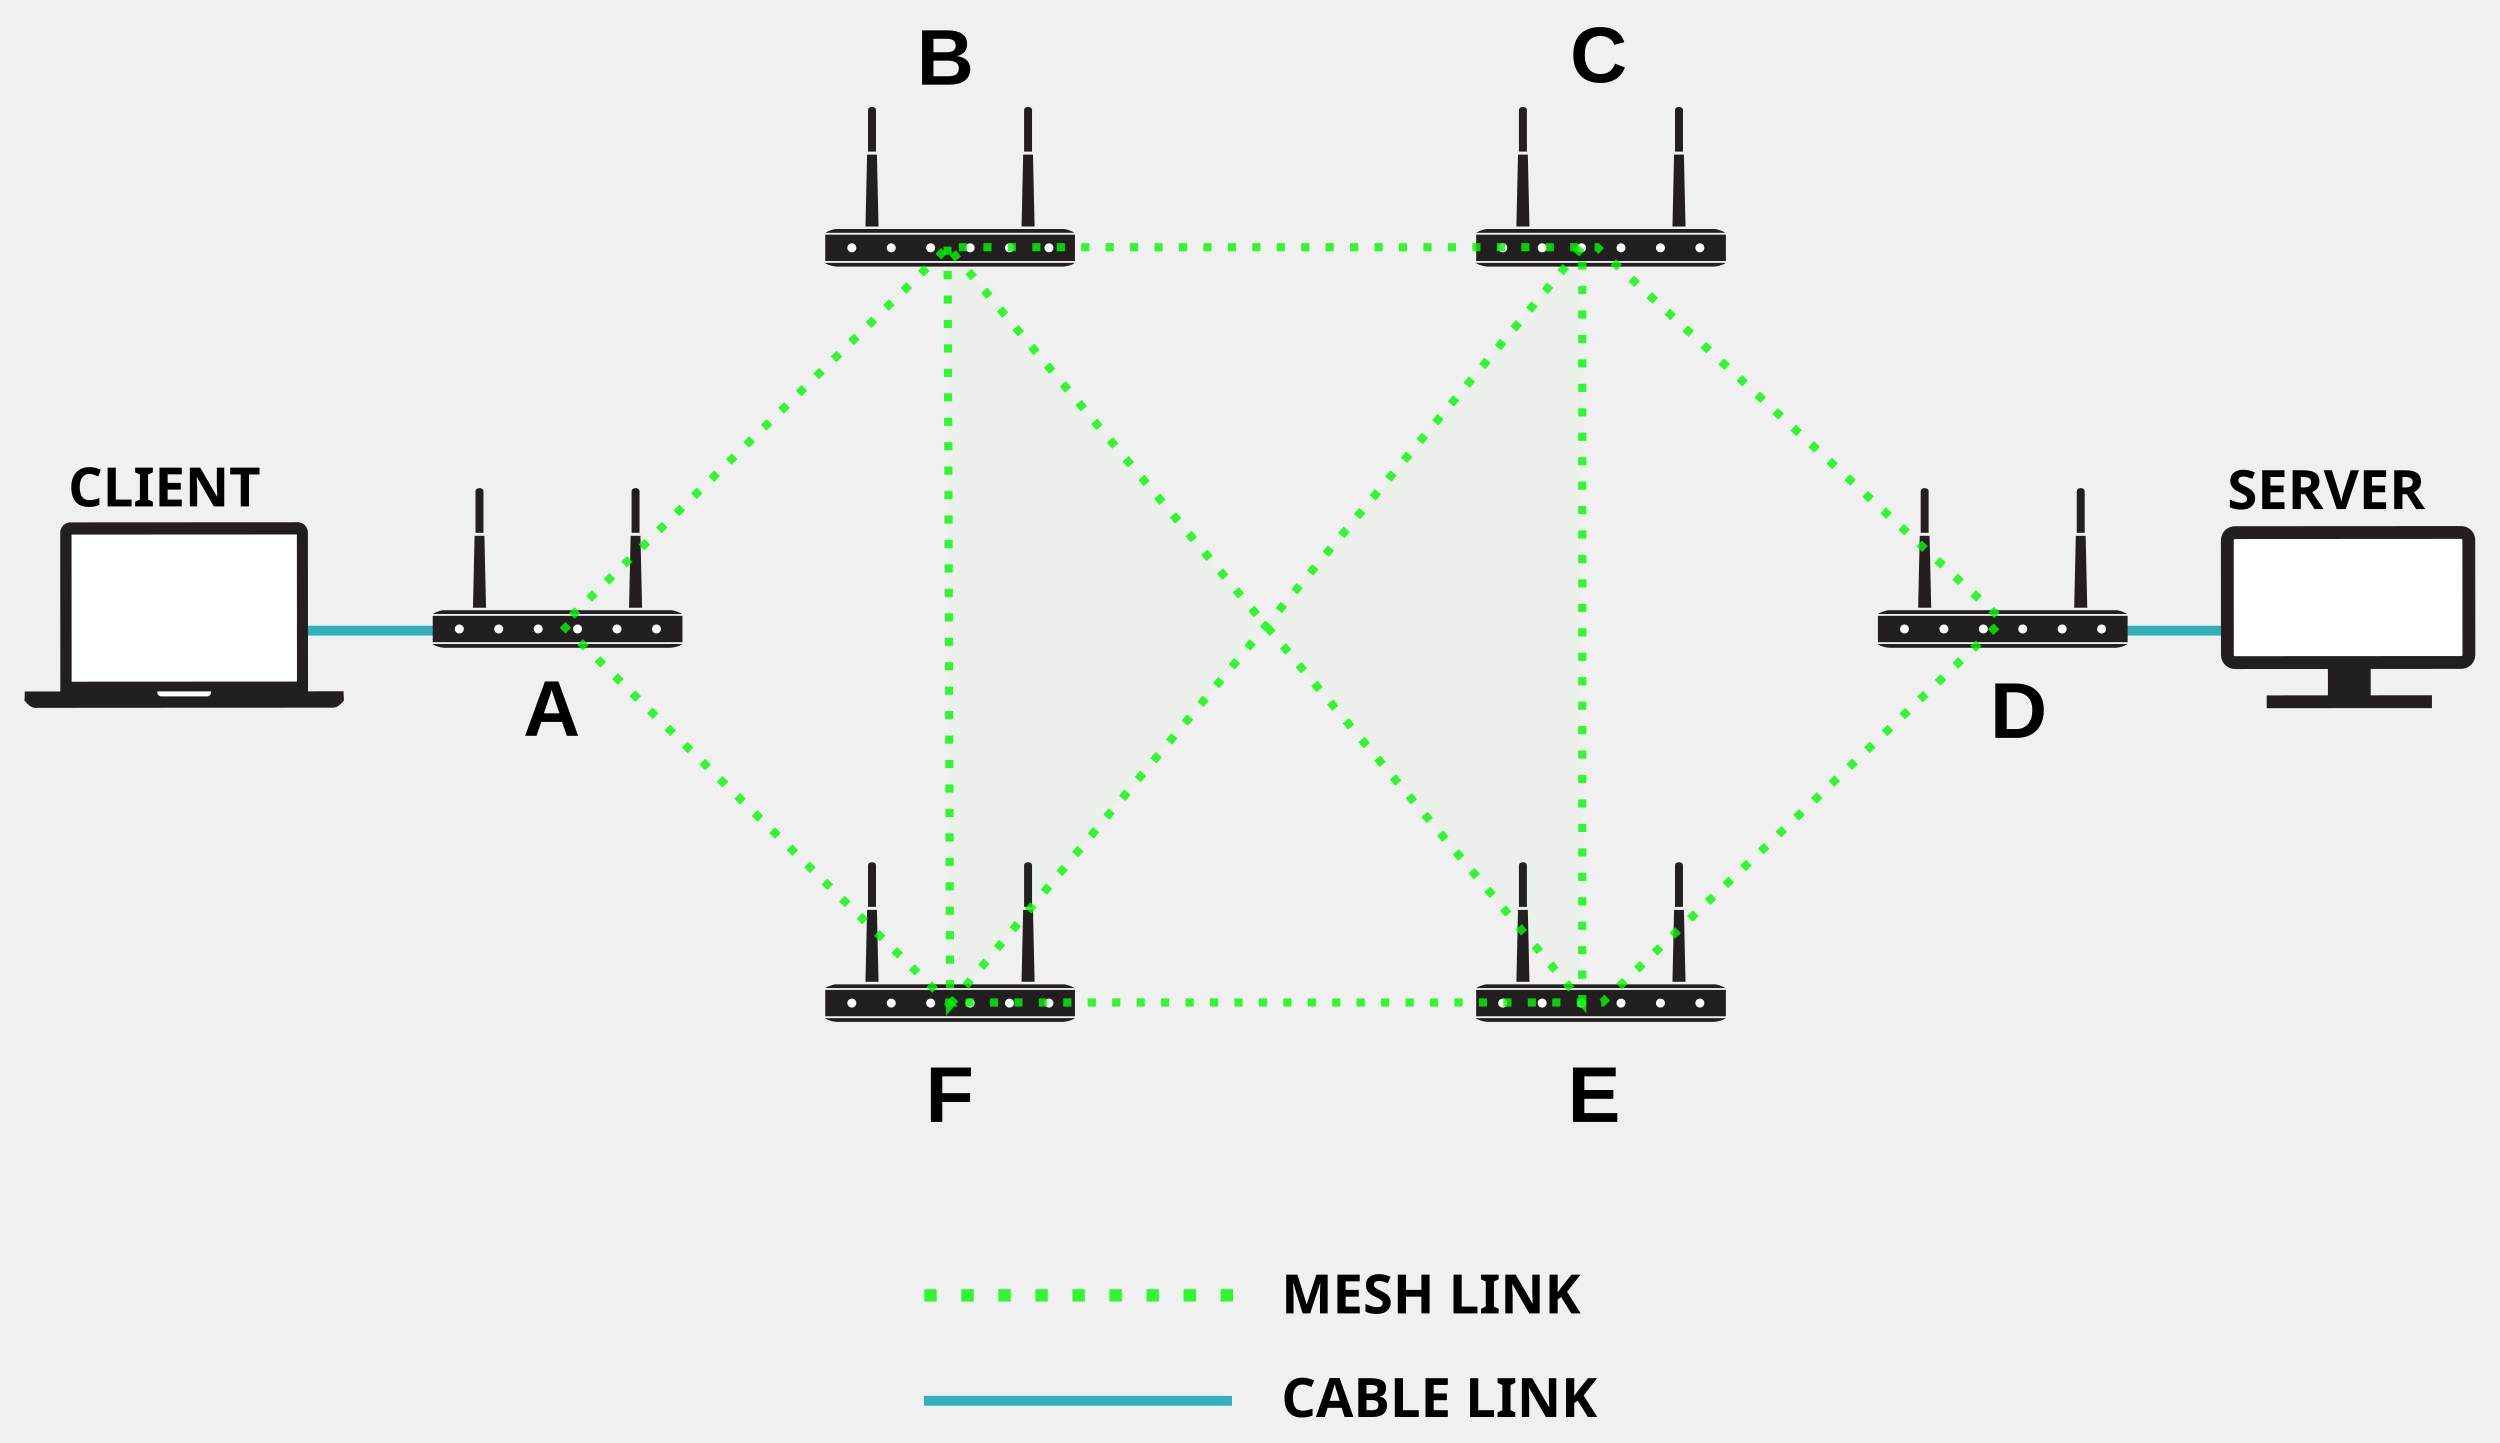
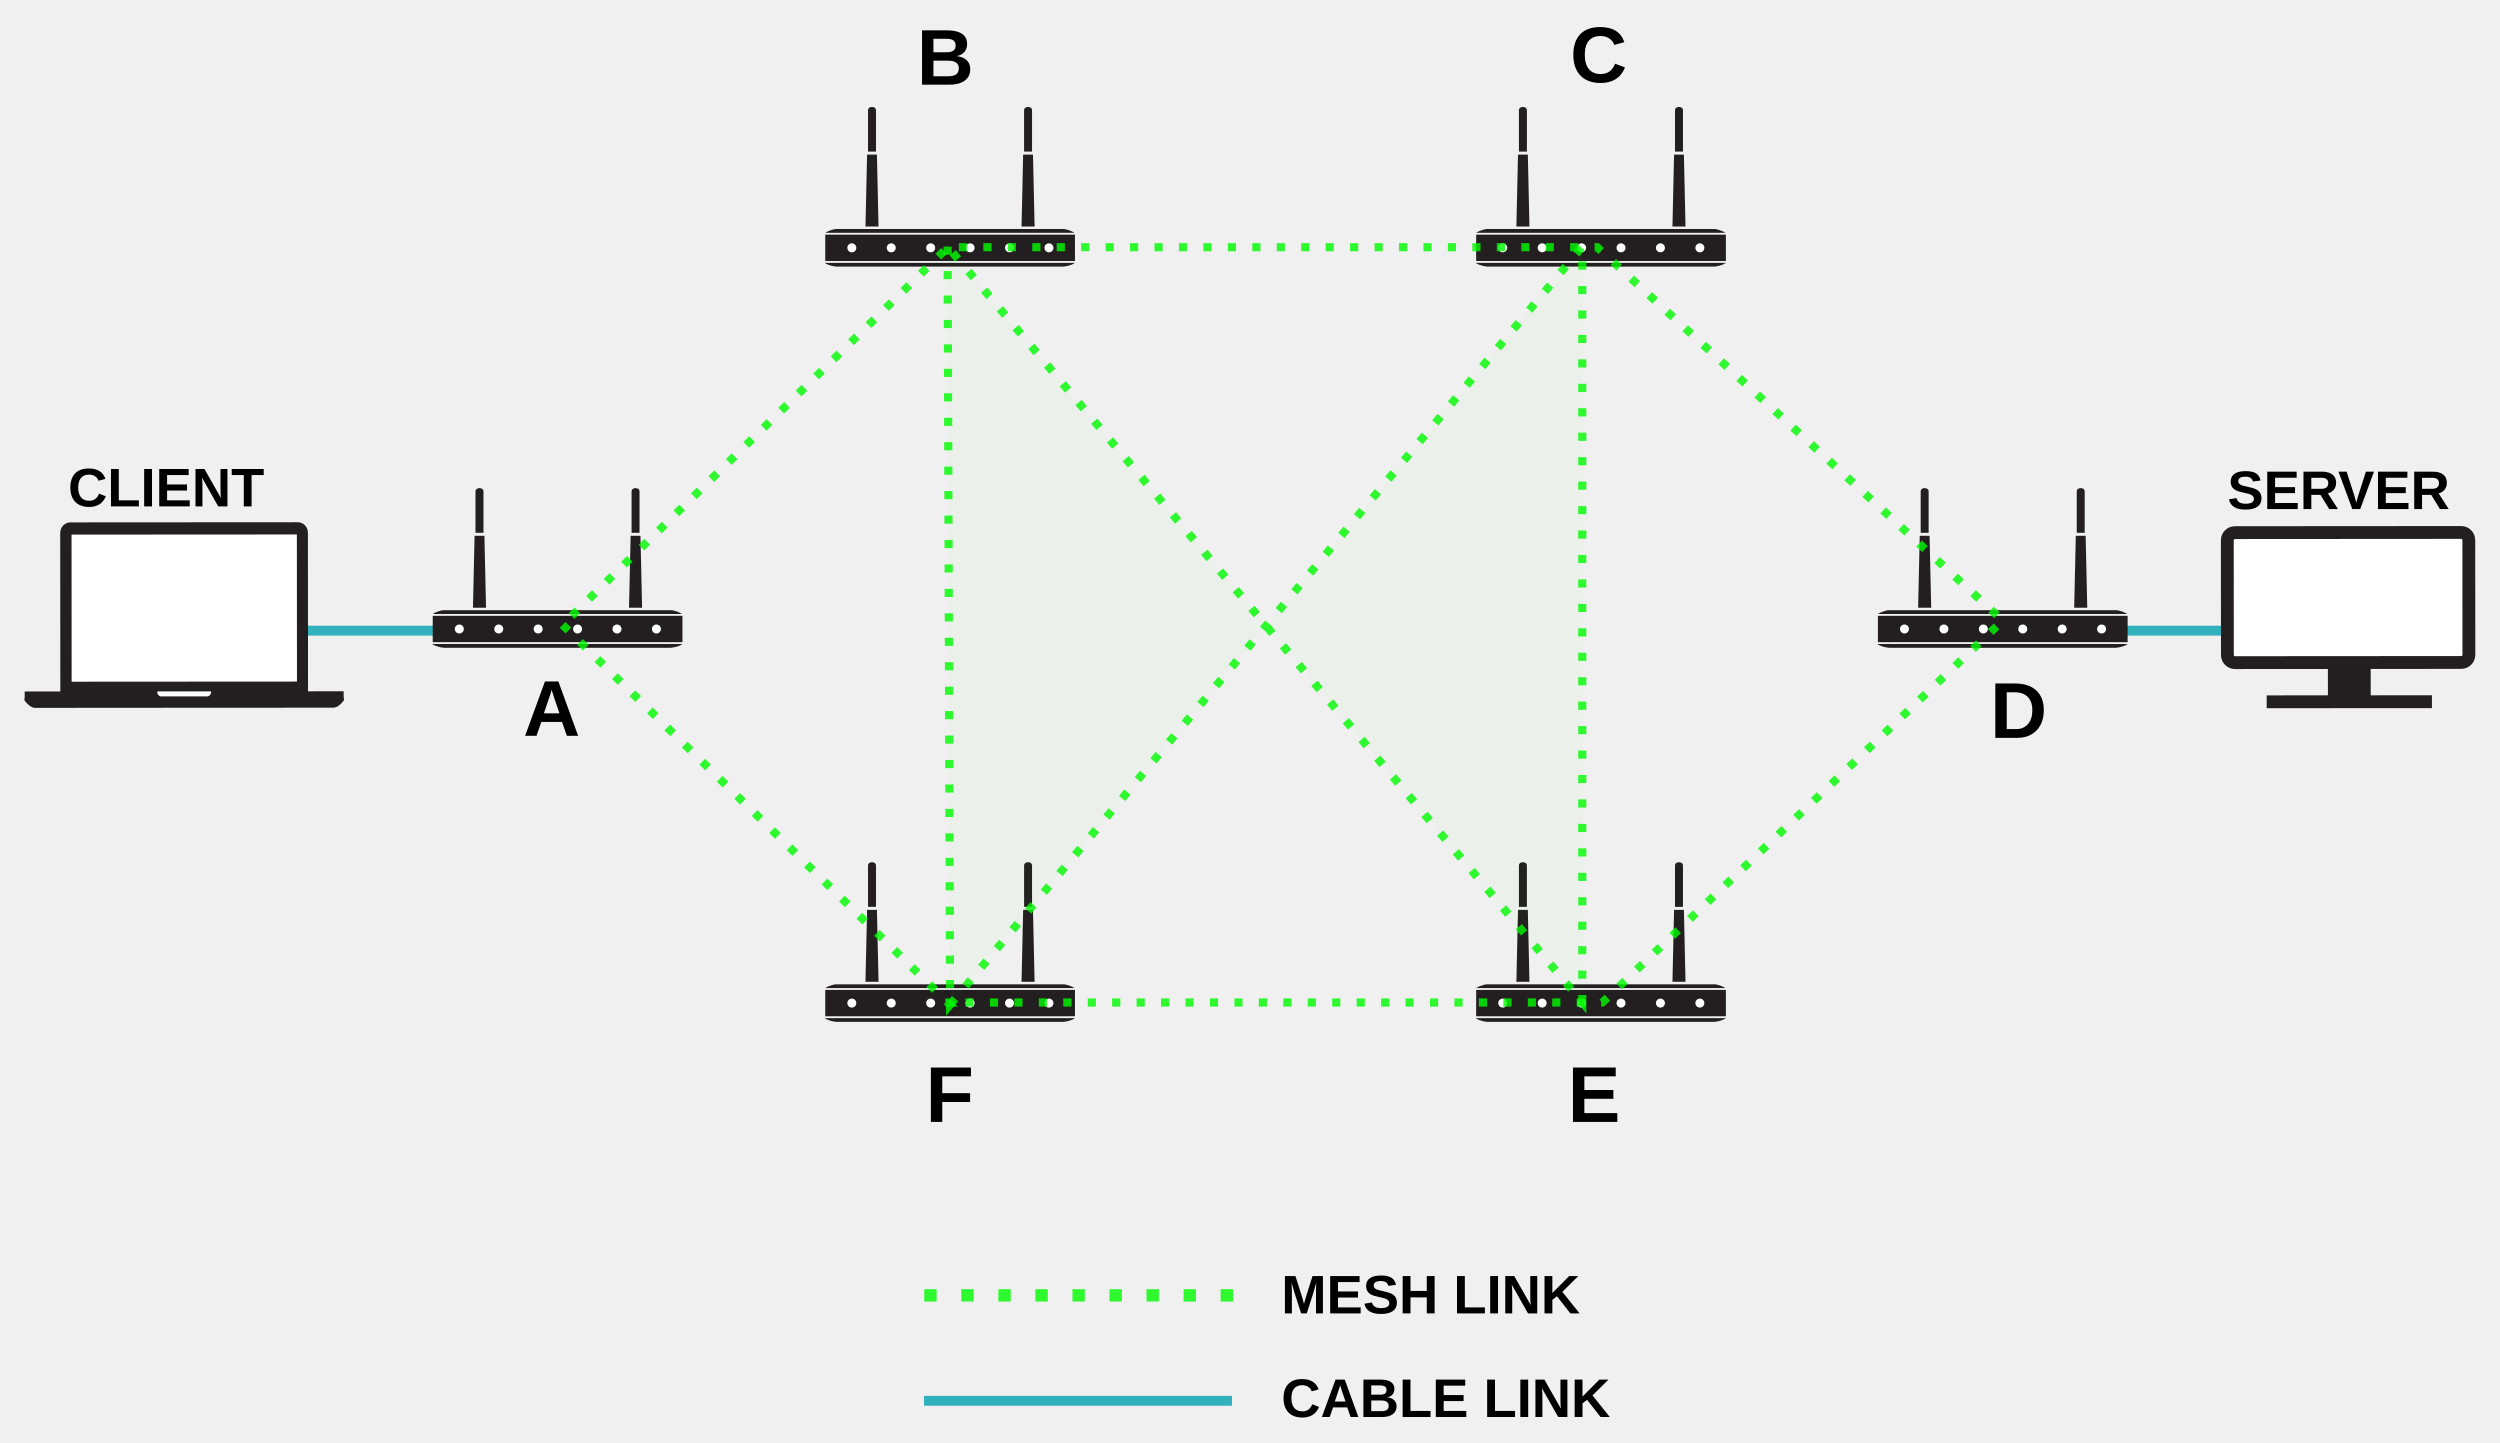
<svg xmlns="http://www.w3.org/2000/svg" width="1012.328" height="584.099" id="svg2" version="1.1">
  <defs id="defs4" />
  <g id="layer5" transform="translate(5.715936,-1.156242)" />
  <g id="layer4" transform="translate(5.715936,-1.156242)">
    <path style="opacity:0.8;fill:none;stroke:#00a1af;stroke-width:4;stroke-linecap:butt;stroke-linejoin:miter;stroke-miterlimit:4;stroke-opacity:1;stroke-dasharray:none;display:inline" d="m 115.581,256.53 60.338,0" id="path4888" />
    <path style="opacity:0.8;fill:none;stroke:#00a1af;stroke-width:4;stroke-linecap:butt;stroke-linejoin:miter;stroke-miterlimit:4;stroke-opacity:1;stroke-dasharray:none;display:inline" d="m 836.83,256.53 60.338,0" id="path4888-5" />
  </g>
  <g id="layer1" transform="translate(5.715936,-353.5184)" style="display:inline">
    <g id="g3016" transform="matrix(0.2349579,0,0,0.2349579,366.0481,257.4099)">
      <g id="g3112" transform="translate(-195.7797,0)">
        <path d="m 123.216,670.347 0,-71.429 c -0.179,-5.725 -6.869,-5.548 -6.869,-5.548 0,0 -6.684,-0.177 -6.862,5.548 l 0,71.429 13.731,0" style="fill:#231f20;fill-opacity:1;fill-rule:nonzero;stroke:none" id="path66" />
        <path d="m 107.884,675.508 -2.796,123.985 22.534,0 -2.797,-123.985 -16.94,0" style="fill:#231f20;fill-opacity:1;fill-rule:nonzero;stroke:none" id="path68" />
        <path d="m 392.184,670.347 0,-71.429 c -0.175,-5.725 -6.862,-5.548 -6.862,-5.548 0,0 -6.7,-0.177 -6.862,5.548 l 0,71.429 13.725,0" style="fill:#231f20;fill-opacity:1;fill-rule:nonzero;stroke:none" id="path70" />
        <path d="m 376.846,675.508 -2.788,123.985 22.525,0 -2.8,-123.985 -16.938,0" style="fill:#231f20;fill-opacity:1;fill-rule:nonzero;stroke:none" id="path72" />
        <path d="m 465.259,810.284 c -8.412,-5.494 -17.837,-6.518 -17.837,-6.518 l -393.825,0 c 0,0 -9.416,1.024 -17.831,6.518 l 429.494,0" style="fill:#231f20;fill-opacity:1;fill-rule:nonzero;stroke:none" id="path74" />
        <path d="m 34.877,862.024 c 2.106,1.637 8.195,5.428 20.599,6.524 l 390.07,0 c 12.4,-1.096 18.488,-4.886 20.587,-6.524 l -431.256,0" style="fill:#231f20;fill-opacity:1;fill-rule:nonzero;stroke:none" id="path76" />
        <path d="m 35.765,858.858 430.369,0 0,-45.414 -430.369,0 0,45.414 z" style="fill:#231f20;fill-opacity:1;fill-rule:nonzero;stroke:none" id="path78" />
        <path d="m 89.319,836.157 c 0,4.28 -3.462,7.744 -7.742,7.744 -4.28,0 -7.742,-3.464 -7.742,-7.744 0,-4.279 3.462,-7.749 7.742,-7.749 4.28,0 7.742,3.47 7.742,7.749" style="fill:#ffffff;fill-opacity:1;fill-rule:nonzero;stroke:none" id="path80" />
        <path d="m 157.271,836.157 c 0,4.28 -3.475,7.744 -7.75,7.744 -4.275,0 -7.737,-3.464 -7.737,-7.744 0,-4.279 3.462,-7.749 7.737,-7.749 4.275,0 7.75,3.47 7.75,7.749" style="fill:#ffffff;fill-opacity:1;fill-rule:nonzero;stroke:none" id="path82" />
        <path d="m 225.221,836.157 c 0,4.28 -3.475,7.744 -7.75,7.744 -4.275,0 -7.75,-3.464 -7.75,-7.744 0,-4.279 3.475,-7.749 7.75,-7.749 4.275,0 7.75,3.47 7.75,7.749" style="fill:#ffffff;fill-opacity:1;fill-rule:nonzero;stroke:none" id="path84" />
        <path d="m 293.159,836.157 c 0,4.28 -3.462,7.744 -7.75,7.744 -4.275,0 -7.737,-3.464 -7.737,-7.744 0,-4.279 3.462,-7.749 7.737,-7.749 4.287,0 7.75,3.47 7.75,7.749" style="fill:#ffffff;fill-opacity:1;fill-rule:nonzero;stroke:none" id="path86" />
        <path d="m 361.109,836.157 c 0,4.28 -3.475,7.744 -7.75,7.744 -4.275,0 -7.75,-3.464 -7.75,-7.744 0,-4.279 3.475,-7.749 7.75,-7.749 4.275,0 7.75,3.47 7.75,7.749" style="fill:#ffffff;fill-opacity:1;fill-rule:nonzero;stroke:none" id="path88" />
        <path d="m 429.046,836.157 c 0,4.28 -3.462,7.744 -7.75,7.744 -4.275,0 -7.737,-3.464 -7.737,-7.744 0,-4.279 3.462,-7.749 7.737,-7.749 4.287,0 7.75,3.47 7.75,7.749" style="fill:#ffffff;fill-opacity:1;fill-rule:nonzero;stroke:none" id="path90" />
      </g>
      <g transform="translate(926.0178,6.9419789e-6)" id="g3112-9">
        <path d="m 123.216,670.347 0,-71.429 c -0.179,-5.725 -6.869,-5.548 -6.869,-5.548 0,0 -6.684,-0.177 -6.862,5.548 l 0,71.429 13.731,0" style="fill:#231f20;fill-opacity:1;fill-rule:nonzero;stroke:none" id="path66-1" />
        <path d="m 107.884,675.508 -2.796,123.985 22.534,0 -2.797,-123.985 -16.94,0" style="fill:#231f20;fill-opacity:1;fill-rule:nonzero;stroke:none" id="path68-7" />
        <path d="m 392.184,670.347 0,-71.429 c -0.175,-5.725 -6.862,-5.548 -6.862,-5.548 0,0 -6.7,-0.177 -6.862,5.548 l 0,71.429 13.725,0" style="fill:#231f20;fill-opacity:1;fill-rule:nonzero;stroke:none" id="path70-2" />
        <path d="m 376.846,675.508 -2.788,123.985 22.525,0 -2.8,-123.985 -16.938,0" style="fill:#231f20;fill-opacity:1;fill-rule:nonzero;stroke:none" id="path72-5" />
        <path d="m 465.259,810.284 c -8.412,-5.494 -17.837,-6.518 -17.837,-6.518 l -393.825,0 c 0,0 -9.416,1.024 -17.831,6.518 l 429.494,0" style="fill:#231f20;fill-opacity:1;fill-rule:nonzero;stroke:none" id="path74-7" />
        <path d="m 34.877,862.024 c 2.106,1.637 8.195,5.428 20.599,6.524 l 390.07,0 c 12.4,-1.096 18.488,-4.886 20.587,-6.524 l -431.256,0" style="fill:#231f20;fill-opacity:1;fill-rule:nonzero;stroke:none" id="path76-0" />
        <path d="m 35.765,858.858 430.369,0 0,-45.414 -430.369,0 0,45.414 z" style="fill:#231f20;fill-opacity:1;fill-rule:nonzero;stroke:none" id="path78-4" />
        <path d="m 89.319,836.157 c 0,4.28 -3.462,7.744 -7.742,7.744 -4.28,0 -7.742,-3.464 -7.742,-7.744 0,-4.279 3.462,-7.749 7.742,-7.749 4.28,0 7.742,3.47 7.742,7.749" style="fill:#ffffff;fill-opacity:1;fill-rule:nonzero;stroke:none" id="path80-9" />
        <path d="m 157.271,836.157 c 0,4.28 -3.475,7.744 -7.75,7.744 -4.275,0 -7.737,-3.464 -7.737,-7.744 0,-4.279 3.462,-7.749 7.737,-7.749 4.275,0 7.75,3.47 7.75,7.749" style="fill:#ffffff;fill-opacity:1;fill-rule:nonzero;stroke:none" id="path82-8" />
        <path d="m 225.221,836.157 c 0,4.28 -3.475,7.744 -7.75,7.744 -4.275,0 -7.75,-3.464 -7.75,-7.744 0,-4.279 3.475,-7.749 7.75,-7.749 4.275,0 7.75,3.47 7.75,7.749" style="fill:#ffffff;fill-opacity:1;fill-rule:nonzero;stroke:none" id="path84-9" />
        <path d="m 293.159,836.157 c 0,4.28 -3.462,7.744 -7.75,7.744 -4.275,0 -7.737,-3.464 -7.737,-7.744 0,-4.279 3.462,-7.749 7.737,-7.749 4.287,0 7.75,3.47 7.75,7.749" style="fill:#ffffff;fill-opacity:1;fill-rule:nonzero;stroke:none" id="path86-2" />
        <path d="m 361.109,836.157 c 0,4.28 -3.475,7.744 -7.75,7.744 -4.275,0 -7.75,-3.464 -7.75,-7.744 0,-4.279 3.475,-7.749 7.75,-7.749 4.275,0 7.75,3.47 7.75,7.749" style="fill:#ffffff;fill-opacity:1;fill-rule:nonzero;stroke:none" id="path88-6" />
        <path d="m 429.046,836.157 c 0,4.28 -3.462,7.744 -7.75,7.744 -4.275,0 -7.737,-3.464 -7.737,-7.744 0,-4.279 3.462,-7.749 7.737,-7.749 4.287,0 7.75,3.47 7.75,7.749" style="fill:#ffffff;fill-opacity:1;fill-rule:nonzero;stroke:none" id="path90-1" />
      </g>
      <g id="g3112-7" transform="translate(-195.7797,1301.655)">
        <path d="m 123.216,670.347 0,-71.429 c -0.179,-5.725 -6.869,-5.548 -6.869,-5.548 0,0 -6.684,-0.177 -6.862,5.548 l 0,71.429 13.731,0" style="fill:#231f20;fill-opacity:1;fill-rule:nonzero;stroke:none" id="path66-2" />
        <path d="m 107.884,675.508 -2.796,123.985 22.534,0 -2.797,-123.985 -16.94,0" style="fill:#231f20;fill-opacity:1;fill-rule:nonzero;stroke:none" id="path68-2" />
        <path d="m 392.184,670.347 0,-71.429 c -0.175,-5.725 -6.862,-5.548 -6.862,-5.548 0,0 -6.7,-0.177 -6.862,5.548 l 0,71.429 13.725,0" style="fill:#231f20;fill-opacity:1;fill-rule:nonzero;stroke:none" id="path70-6" />
        <path d="m 376.846,675.508 -2.788,123.985 22.525,0 -2.8,-123.985 -16.938,0" style="fill:#231f20;fill-opacity:1;fill-rule:nonzero;stroke:none" id="path72-56" />
        <path d="m 465.259,810.284 c -8.412,-5.494 -17.837,-6.518 -17.837,-6.518 l -393.825,0 c 0,0 -9.416,1.024 -17.831,6.518 l 429.494,0" style="fill:#231f20;fill-opacity:1;fill-rule:nonzero;stroke:none" id="path74-3" />
        <path d="m 34.877,862.024 c 2.106,1.637 8.195,5.428 20.599,6.524 l 390.07,0 c 12.4,-1.096 18.488,-4.886 20.587,-6.524 l -431.256,0" style="fill:#231f20;fill-opacity:1;fill-rule:nonzero;stroke:none" id="path76-3" />
        <path d="m 35.765,858.858 430.369,0 0,-45.414 -430.369,0 0,45.414 z" style="fill:#231f20;fill-opacity:1;fill-rule:nonzero;stroke:none" id="path78-6" />
        <path d="m 89.319,836.157 c 0,4.28 -3.462,7.744 -7.742,7.744 -4.28,0 -7.742,-3.464 -7.742,-7.744 0,-4.279 3.462,-7.749 7.742,-7.749 4.28,0 7.742,3.47 7.742,7.749" style="fill:#ffffff;fill-opacity:1;fill-rule:nonzero;stroke:none" id="path80-4" />
        <path d="m 157.271,836.157 c 0,4.28 -3.475,7.744 -7.75,7.744 -4.275,0 -7.737,-3.464 -7.737,-7.744 0,-4.279 3.462,-7.749 7.737,-7.749 4.275,0 7.75,3.47 7.75,7.749" style="fill:#ffffff;fill-opacity:1;fill-rule:nonzero;stroke:none" id="path82-6" />
        <path d="m 225.221,836.157 c 0,4.28 -3.475,7.744 -7.75,7.744 -4.275,0 -7.75,-3.464 -7.75,-7.744 0,-4.279 3.475,-7.749 7.75,-7.749 4.275,0 7.75,3.47 7.75,7.749" style="fill:#ffffff;fill-opacity:1;fill-rule:nonzero;stroke:none" id="path84-8" />
        <path d="m 293.159,836.157 c 0,4.28 -3.462,7.744 -7.75,7.744 -4.275,0 -7.737,-3.464 -7.737,-7.744 0,-4.279 3.462,-7.749 7.737,-7.749 4.287,0 7.75,3.47 7.75,7.749" style="fill:#ffffff;fill-opacity:1;fill-rule:nonzero;stroke:none" id="path86-6" />
        <path d="m 361.109,836.157 c 0,4.28 -3.475,7.744 -7.75,7.744 -4.275,0 -7.75,-3.464 -7.75,-7.744 0,-4.279 3.475,-7.749 7.75,-7.749 4.275,0 7.75,3.47 7.75,7.749" style="fill:#ffffff;fill-opacity:1;fill-rule:nonzero;stroke:none" id="path88-2" />
        <path d="m 429.046,836.157 c 0,4.28 -3.462,7.744 -7.75,7.744 -4.275,0 -7.737,-3.464 -7.737,-7.744 0,-4.279 3.462,-7.749 7.737,-7.749 4.287,0 7.75,3.47 7.75,7.749" style="fill:#ffffff;fill-opacity:1;fill-rule:nonzero;stroke:none" id="path90-8" />
      </g>
      <g transform="translate(926.0178,1301.655)" id="g3112-9-3">
        <path d="m 123.216,670.347 0,-71.429 c -0.179,-5.725 -6.869,-5.548 -6.869,-5.548 0,0 -6.684,-0.177 -6.862,5.548 l 0,71.429 13.731,0" style="fill:#231f20;fill-opacity:1;fill-rule:nonzero;stroke:none" id="path66-1-3" />
        <path d="m 107.884,675.508 -2.796,123.985 22.534,0 -2.797,-123.985 -16.94,0" style="fill:#231f20;fill-opacity:1;fill-rule:nonzero;stroke:none" id="path68-7-3" />
        <path d="m 392.184,670.347 0,-71.429 c -0.175,-5.725 -6.862,-5.548 -6.862,-5.548 0,0 -6.7,-0.177 -6.862,5.548 l 0,71.429 13.725,0" style="fill:#231f20;fill-opacity:1;fill-rule:nonzero;stroke:none" id="path70-2-3" />
        <path d="m 376.846,675.508 -2.788,123.985 22.525,0 -2.8,-123.985 -16.938,0" style="fill:#231f20;fill-opacity:1;fill-rule:nonzero;stroke:none" id="path72-5-1" />
        <path d="m 465.259,810.284 c -8.412,-5.494 -17.837,-6.518 -17.837,-6.518 l -393.825,0 c 0,0 -9.416,1.024 -17.831,6.518 l 429.494,0" style="fill:#231f20;fill-opacity:1;fill-rule:nonzero;stroke:none" id="path74-7-5" />
        <path d="m 34.877,862.024 c 2.106,1.637 8.195,5.428 20.599,6.524 l 390.07,0 c 12.4,-1.096 18.488,-4.886 20.587,-6.524 l -431.256,0" style="fill:#231f20;fill-opacity:1;fill-rule:nonzero;stroke:none" id="path76-0-8" />
        <path d="m 35.765,858.858 430.369,0 0,-45.414 -430.369,0 0,45.414 z" style="fill:#231f20;fill-opacity:1;fill-rule:nonzero;stroke:none" id="path78-4-3" />
        <path d="m 89.319,836.157 c 0,4.28 -3.462,7.744 -7.742,7.744 -4.28,0 -7.742,-3.464 -7.742,-7.744 0,-4.279 3.462,-7.749 7.742,-7.749 4.28,0 7.742,3.47 7.742,7.749" style="fill:#ffffff;fill-opacity:1;fill-rule:nonzero;stroke:none" id="path80-9-2" />
        <path d="m 157.271,836.157 c 0,4.28 -3.475,7.744 -7.75,7.744 -4.275,0 -7.737,-3.464 -7.737,-7.744 0,-4.279 3.462,-7.749 7.737,-7.749 4.275,0 7.75,3.47 7.75,7.749" style="fill:#ffffff;fill-opacity:1;fill-rule:nonzero;stroke:none" id="path82-8-3" />
        <path d="m 225.221,836.157 c 0,4.28 -3.475,7.744 -7.75,7.744 -4.275,0 -7.75,-3.464 -7.75,-7.744 0,-4.279 3.475,-7.749 7.75,-7.749 4.275,0 7.75,3.47 7.75,7.749" style="fill:#ffffff;fill-opacity:1;fill-rule:nonzero;stroke:none" id="path84-9-3" />
        <path d="m 293.159,836.157 c 0,4.28 -3.462,7.744 -7.75,7.744 -4.275,0 -7.737,-3.464 -7.737,-7.744 0,-4.279 3.462,-7.749 7.737,-7.749 4.287,0 7.75,3.47 7.75,7.749" style="fill:#ffffff;fill-opacity:1;fill-rule:nonzero;stroke:none" id="path86-2-4" />
        <path d="m 361.109,836.157 c 0,4.28 -3.475,7.744 -7.75,7.744 -4.275,0 -7.75,-3.464 -7.75,-7.744 0,-4.279 3.475,-7.749 7.75,-7.749 4.275,0 7.75,3.47 7.75,7.749" style="fill:#ffffff;fill-opacity:1;fill-rule:nonzero;stroke:none" id="path88-6-7" />
        <path d="m 429.046,836.157 c 0,4.28 -3.462,7.744 -7.75,7.744 -4.275,0 -7.737,-3.464 -7.737,-7.744 0,-4.279 3.462,-7.749 7.737,-7.749 4.287,0 7.75,3.47 7.75,7.749" style="fill:#ffffff;fill-opacity:1;fill-rule:nonzero;stroke:none" id="path90-1-7" />
      </g>
      <g transform="translate(1618.387,656.9114)" id="g3112-9-3-0">
        <path d="m 123.216,670.347 0,-71.429 c -0.179,-5.725 -6.869,-5.548 -6.869,-5.548 0,0 -6.684,-0.177 -6.862,5.548 l 0,71.429 13.731,0" style="fill:#231f20;fill-opacity:1;fill-rule:nonzero;stroke:none" id="path66-1-3-4" />
        <path d="m 107.884,675.508 -2.796,123.985 22.534,0 -2.797,-123.985 -16.94,0" style="fill:#231f20;fill-opacity:1;fill-rule:nonzero;stroke:none" id="path68-7-3-7" />
        <path d="m 392.184,670.347 0,-71.429 c -0.175,-5.725 -6.862,-5.548 -6.862,-5.548 0,0 -6.7,-0.177 -6.862,5.548 l 0,71.429 13.725,0" style="fill:#231f20;fill-opacity:1;fill-rule:nonzero;stroke:none" id="path70-2-3-2" />
        <path d="m 376.846,675.508 -2.788,123.985 22.525,0 -2.8,-123.985 -16.938,0" style="fill:#231f20;fill-opacity:1;fill-rule:nonzero;stroke:none" id="path72-5-1-6" />
        <path d="m 465.259,810.284 c -8.412,-5.494 -17.837,-6.518 -17.837,-6.518 l -393.825,0 c 0,0 -9.416,1.024 -17.831,6.518 l 429.494,0" style="fill:#231f20;fill-opacity:1;fill-rule:nonzero;stroke:none" id="path74-7-5-3" />
        <path d="m 34.877,862.024 c 2.106,1.637 8.195,5.428 20.599,6.524 l 390.07,0 c 12.4,-1.096 18.488,-4.886 20.587,-6.524 l -431.256,0" style="fill:#231f20;fill-opacity:1;fill-rule:nonzero;stroke:none" id="path76-0-8-8" />
        <path d="m 35.765,858.858 430.369,0 0,-45.414 -430.369,0 0,45.414 z" style="fill:#231f20;fill-opacity:1;fill-rule:nonzero;stroke:none" id="path78-4-3-4" />
        <path d="m 89.319,836.157 c 0,4.28 -3.462,7.744 -7.742,7.744 -4.28,0 -7.742,-3.464 -7.742,-7.744 0,-4.279 3.462,-7.749 7.742,-7.749 4.28,0 7.742,3.47 7.742,7.749" style="fill:#ffffff;fill-opacity:1;fill-rule:nonzero;stroke:none" id="path80-9-2-9" />
        <path d="m 157.271,836.157 c 0,4.28 -3.475,7.744 -7.75,7.744 -4.275,0 -7.737,-3.464 -7.737,-7.744 0,-4.279 3.462,-7.749 7.737,-7.749 4.275,0 7.75,3.47 7.75,7.749" style="fill:#ffffff;fill-opacity:1;fill-rule:nonzero;stroke:none" id="path82-8-3-1" />
        <path d="m 225.221,836.157 c 0,4.28 -3.475,7.744 -7.75,7.744 -4.275,0 -7.75,-3.464 -7.75,-7.744 0,-4.279 3.475,-7.749 7.75,-7.749 4.275,0 7.75,3.47 7.75,7.749" style="fill:#ffffff;fill-opacity:1;fill-rule:nonzero;stroke:none" id="path84-9-3-2" />
        <path d="m 293.159,836.157 c 0,4.28 -3.462,7.744 -7.75,7.744 -4.275,0 -7.737,-3.464 -7.737,-7.744 0,-4.279 3.462,-7.749 7.737,-7.749 4.287,0 7.75,3.47 7.75,7.749" style="fill:#ffffff;fill-opacity:1;fill-rule:nonzero;stroke:none" id="path86-2-4-3" />
        <path d="m 361.109,836.157 c 0,4.28 -3.475,7.744 -7.75,7.744 -4.275,0 -7.75,-3.464 -7.75,-7.744 0,-4.279 3.475,-7.749 7.75,-7.749 4.275,0 7.75,3.47 7.75,7.749" style="fill:#ffffff;fill-opacity:1;fill-rule:nonzero;stroke:none" id="path88-6-7-9" />
        <path d="m 429.046,836.157 c 0,4.28 -3.462,7.744 -7.75,7.744 -4.275,0 -7.737,-3.464 -7.737,-7.744 0,-4.279 3.462,-7.749 7.737,-7.749 4.287,0 7.75,3.47 7.75,7.749" style="fill:#ffffff;fill-opacity:1;fill-rule:nonzero;stroke:none" id="path90-1-7-1" />
      </g>
      <g transform="translate(-872.2492,656.9114)" id="g3112-9-3-0-9">
        <path d="m 123.216,670.347 0,-71.429 c -0.179,-5.725 -6.869,-5.548 -6.869,-5.548 0,0 -6.684,-0.177 -6.862,5.548 l 0,71.429 13.731,0" style="fill:#231f20;fill-opacity:1;fill-rule:nonzero;stroke:none" id="path66-1-3-4-2" />
        <path d="m 107.884,675.508 -2.796,123.985 22.534,0 -2.797,-123.985 -16.94,0" style="fill:#231f20;fill-opacity:1;fill-rule:nonzero;stroke:none" id="path68-7-3-7-4" />
        <path d="m 392.184,670.347 0,-71.429 c -0.175,-5.725 -6.862,-5.548 -6.862,-5.548 0,0 -6.7,-0.177 -6.862,5.548 l 0,71.429 13.725,0" style="fill:#231f20;fill-opacity:1;fill-rule:nonzero;stroke:none" id="path70-2-3-2-9" />
        <path d="m 376.846,675.508 -2.788,123.985 22.525,0 -2.8,-123.985 -16.938,0" style="fill:#231f20;fill-opacity:1;fill-rule:nonzero;stroke:none" id="path72-5-1-6-6" />
        <path d="m 465.259,810.284 c -8.412,-5.494 -17.837,-6.518 -17.837,-6.518 l -393.825,0 c 0,0 -9.416,1.024 -17.831,6.518 l 429.494,0" style="fill:#231f20;fill-opacity:1;fill-rule:nonzero;stroke:none" id="path74-7-5-3-1" />
        <path d="m 34.877,862.024 c 2.106,1.637 8.195,5.428 20.599,6.524 l 390.07,0 c 12.4,-1.096 18.488,-4.886 20.587,-6.524 l -431.256,0" style="fill:#231f20;fill-opacity:1;fill-rule:nonzero;stroke:none" id="path76-0-8-8-3" />
        <path d="m 35.765,858.858 430.369,0 0,-45.414 -430.369,0 0,45.414 z" style="fill:#231f20;fill-opacity:1;fill-rule:nonzero;stroke:none" id="path78-4-3-4-3" />
        <path d="m 89.319,836.157 c 0,4.28 -3.462,7.744 -7.742,7.744 -4.28,0 -7.742,-3.464 -7.742,-7.744 0,-4.279 3.462,-7.749 7.742,-7.749 4.28,0 7.742,3.47 7.742,7.749" style="fill:#ffffff;fill-opacity:1;fill-rule:nonzero;stroke:none" id="path80-9-2-9-7" />
        <path d="m 157.271,836.157 c 0,4.28 -3.475,7.744 -7.75,7.744 -4.275,0 -7.737,-3.464 -7.737,-7.744 0,-4.279 3.462,-7.749 7.737,-7.749 4.275,0 7.75,3.47 7.75,7.749" style="fill:#ffffff;fill-opacity:1;fill-rule:nonzero;stroke:none" id="path82-8-3-1-3" />
        <path d="m 225.221,836.157 c 0,4.28 -3.475,7.744 -7.75,7.744 -4.275,0 -7.75,-3.464 -7.75,-7.744 0,-4.279 3.475,-7.749 7.75,-7.749 4.275,0 7.75,3.47 7.75,7.749" style="fill:#ffffff;fill-opacity:1;fill-rule:nonzero;stroke:none" id="path84-9-3-2-9" />
        <path d="m 293.159,836.157 c 0,4.28 -3.462,7.744 -7.75,7.744 -4.275,0 -7.737,-3.464 -7.737,-7.744 0,-4.279 3.462,-7.749 7.737,-7.749 4.287,0 7.75,3.47 7.75,7.749" style="fill:#ffffff;fill-opacity:1;fill-rule:nonzero;stroke:none" id="path86-2-4-3-6" />
        <path d="m 361.109,836.157 c 0,4.28 -3.475,7.744 -7.75,7.744 -4.275,0 -7.75,-3.464 -7.75,-7.744 0,-4.279 3.475,-7.749 7.75,-7.749 4.275,0 7.75,3.47 7.75,7.749" style="fill:#ffffff;fill-opacity:1;fill-rule:nonzero;stroke:none" id="path88-6-7-9-4" />
        <path d="m 429.046,836.157 c 0,4.28 -3.462,7.744 -7.75,7.744 -4.275,0 -7.737,-3.464 -7.737,-7.744 0,-4.279 3.462,-7.749 7.737,-7.749 4.287,0 7.75,3.47 7.75,7.749" style="fill:#ffffff;fill-opacity:1;fill-rule:nonzero;stroke:none" id="path90-1-7-1-2" />
      </g>
    </g>
  </g>
  <g id="layer2" style="display:inline" transform="translate(5.715936,-1.156242)">
    <path style="opacity:0.806;fill:none;stroke:#00fa00;stroke-width:3.3;stroke-linecap:butt;stroke-linejoin:miter;stroke-miterlimit:4;stroke-opacity:1;stroke-dasharray:3.3, 6.6;stroke-dashoffset:0" d="m 222.059,254.181 156.059,152.917 -1.047,0 266.034,0 162.144,-154.672 -164.239,-151.163 -262.892,0 z" id="path3625" />
    <path style="opacity:0.806;fill:#00ff00;fill-opacity:0.027;stroke:#00fa00;stroke-width:3.3;stroke-linecap:butt;stroke-linejoin:miter;stroke-miterlimit:4;stroke-opacity:1;stroke-dasharray:3.3, 6.6;stroke-dashoffset:0" d="m 378,101 1,307 256,-307 0,306 z" id="path4407" />
-     <text xml:space="preserve" style="font-size:32px;font-style:normal;font-weight:bold;line-height:125%;letter-spacing:0px;word-spacing:0px;fill:#000000;fill-opacity:1;stroke:none;font-family:Sans;-inkscape-font-specification:Sans Bold" x="206.125" y="299.113" id="text4419">
+     <text xml:space="preserve" style="font-size:32px;font-style:normal;font-weight:bold;line-height:125%;letter-spacing:0px;word-spacing:0px;fill:#000000;fill-opacity:1;stroke:none;font-family:Arial;-inkscape-font-specification:Arial Bold" x="206.125" y="299.113" id="text4419">
      <tspan id="tspan4421" x="206.125" y="299.113" style="font-size:32px;font-style:normal;font-variant:normal;font-weight:bold;font-stretch:normal;font-family:Arial;-inkscape-font-specification:Arial Bold">A</tspan>
    </text>
-     <text xml:space="preserve" style="font-size:32px;font-style:normal;font-weight:bold;line-height:125%;letter-spacing:0px;word-spacing:0px;fill:#000000;fill-opacity:1;stroke:none;font-family:Sans;-inkscape-font-specification:Sans Bold" x="365.508" y="35.453" id="text4419-1">
+     <text xml:space="preserve" style="font-size:32px;font-style:normal;font-weight:bold;line-height:125%;letter-spacing:0px;word-spacing:0px;fill:#000000;fill-opacity:1;stroke:none;font-family:Arial;-inkscape-font-specification:Arial Bold" x="365.508" y="35.453" id="text4419-1">
      <tspan id="tspan4421-6" x="365.508" y="35.453" style="font-size:32px;font-style:normal;font-variant:normal;font-weight:bold;font-stretch:normal;font-family:Arial;-inkscape-font-specification:Arial Bold">B</tspan>
    </text>
-     <text xml:space="preserve" style="font-size:32px;font-style:normal;font-weight:bold;line-height:125%;letter-spacing:0px;word-spacing:0px;fill:#000000;fill-opacity:1;stroke:none;font-family:Sans;-inkscape-font-specification:Sans Bold" x="630.062" y="34.453" id="text4419-1-3">
+     <text xml:space="preserve" style="font-size:32px;font-style:normal;font-weight:bold;line-height:125%;letter-spacing:0px;word-spacing:0px;fill:#000000;fill-opacity:1;stroke:none;font-family:Arial;-inkscape-font-specification:Arial Bold" x="630.062" y="34.453" id="text4419-1-3">
      <tspan id="tspan4421-6-2" x="630.062" y="34.453" style="font-size:32px;font-style:normal;font-variant:normal;font-weight:bold;font-stretch:normal;font-family:Arial;-inkscape-font-specification:Arial Bold">C</tspan>
    </text>
-     <text xml:space="preserve" style="font-size:32px;font-style:normal;font-weight:bold;line-height:125%;letter-spacing:0px;word-spacing:0px;fill:#000000;fill-opacity:1;stroke:none;font-family:Sans;-inkscape-font-specification:Sans Bold" x="629.086" y="455.453" id="text4419-1-3-0-7">
+     <text xml:space="preserve" style="font-size:32px;font-style:normal;font-weight:bold;line-height:125%;letter-spacing:0px;word-spacing:0px;fill:#000000;fill-opacity:1;stroke:none;font-family:Arial;-inkscape-font-specification:Arial Bold" x="629.086" y="455.453" id="text4419-1-3-0-7">
      <tspan id="tspan4421-6-2-4-7" x="629.086" y="455.453" style="font-size:32px;font-style:normal;font-variant:normal;font-weight:bold;font-stretch:normal;font-family:Arial;-inkscape-font-specification:Arial Bold">E</tspan>
    </text>
-     <text xml:space="preserve" style="font-size:32px;font-style:normal;font-weight:bold;line-height:125%;letter-spacing:0px;word-spacing:0px;fill:#000000;fill-opacity:1;stroke:none;font-family:Sans;-inkscape-font-specification:Sans Bold" x="800.118" y="299.941" id="text4419-10">
+     <text xml:space="preserve" style="font-size:32px;font-style:normal;font-weight:bold;line-height:125%;letter-spacing:0px;word-spacing:0px;fill:#000000;fill-opacity:1;stroke:none;font-family:Arial;-inkscape-font-specification:Arial Bold" x="800.118" y="299.941" id="text4419-10">
      <tspan id="tspan4421-7" x="800.118" y="299.941" style="font-size:32px;font-style:normal;font-variant:normal;font-weight:bold;font-stretch:normal;font-family:Arial;-inkscape-font-specification:Arial Bold">D</tspan>
    </text>
-     <text xml:space="preserve" style="font-size:32px;font-style:normal;font-weight:bold;line-height:125%;letter-spacing:0px;word-spacing:0px;fill:#000000;fill-opacity:1;stroke:none;font-family:Sans;-inkscape-font-specification:Sans Bold" x="369.086" y="455.453" id="text4419-1-3-0-7-2">
+     <text xml:space="preserve" style="font-size:32px;font-style:normal;font-weight:bold;line-height:125%;letter-spacing:0px;word-spacing:0px;fill:#000000;fill-opacity:1;stroke:none;font-family:Arial;-inkscape-font-specification:Arial Bold" x="369.086" y="455.453" id="text4419-1-3-0-7-2">
      <tspan id="tspan4421-6-2-4-7-6" x="369.086" y="455.453" style="font-size:32px;font-style:normal;font-variant:normal;font-weight:bold;font-stretch:normal;font-family:Arial;-inkscape-font-specification:Arial Bold">F</tspan>
    </text>
    <g id="g5032" transform="translate(284.6045,-62.03602)">
      <path id="path4958" d="m 83.955,587.723 134.821,0" style="opacity:0.806;fill:none;stroke:#00fa00;stroke-width:5;stroke-linecap:butt;stroke-linejoin:miter;stroke-miterlimit:4;stroke-opacity:1;stroke-dasharray:5, 10;stroke-dashoffset:0" />
      <path id="path4888-2" d="m 83.838,630.42 124.703,0" style="opacity:0.8;fill:none;stroke:#00a1af;stroke-width:4;stroke-linecap:butt;stroke-linejoin:miter;stroke-miterlimit:4;stroke-opacity:1;stroke-dasharray:none;display:inline" />
-       <text id="text4964" y="595.039" x="228.519" style="font-size:30px;font-style:normal;font-variant:normal;font-weight:bold;font-stretch:normal;text-align:start;line-height:125%;letter-spacing:0px;word-spacing:0px;writing-mode:lr-tb;text-anchor:start;fill:#000000;fill-opacity:1;stroke:none;font-family:Sans;-inkscape-font-specification:Sans Bold" xml:space="preserve">
+       <text id="text4964" y="595.039" x="228.519" style="font-size:30px;font-style:normal;font-variant:normal;font-weight:bold;font-stretch:normal;text-align:start;line-height:125%;letter-spacing:0px;word-spacing:0px;writing-mode:lr-tb;text-anchor:start;fill:#000000;fill-opacity:1;stroke:none;font-family:Arial;-inkscape-font-specification:Arial Bold" xml:space="preserve">
        <tspan style="font-size:22px" y="595.039" x="228.519" id="tspan4966">MESH LINK</tspan>
      </text>
-       <text id="text4964-3" y="636.98" x="228.519" style="font-size:30px;font-style:normal;font-variant:normal;font-weight:bold;font-stretch:normal;text-align:start;line-height:125%;letter-spacing:0px;word-spacing:0px;writing-mode:lr-tb;text-anchor:start;fill:#000000;fill-opacity:1;stroke:none;display:inline;font-family:Sans;-inkscape-font-specification:Sans Bold" xml:space="preserve">
+       <text id="text4964-3" y="636.98" x="228.519" style="font-size:30px;font-style:normal;font-variant:normal;font-weight:bold;font-stretch:normal;text-align:start;line-height:125%;letter-spacing:0px;word-spacing:0px;writing-mode:lr-tb;text-anchor:start;fill:#000000;fill-opacity:1;stroke:none;display:inline;font-family:Arial;-inkscape-font-specification:Arial Bold" xml:space="preserve">
        <tspan style="font-size:22px" y="636.98" x="228.519" id="tspan4966-8">CABLE LINK</tspan>
      </text>
    </g>
  </g>
  <g id="layer3" style="display:inline" transform="translate(5.715936,-1.156242)">
    <g id="g4711" transform="translate(-800.1371,17.22035)">
      <g transform="matrix(0.2400874,0,0,0.2400874,631.5534,181.3812)" id="g4604">
        <path d="m 1197.879,343.798 c 0,9.791 -7.675,17.74 -17.15,17.744 l -383.435,0.261 c -9.475,0 -17.184,-7.94 -17.19,-17.725 l -0.177,-267.677 c -0.013,-9.784 7.696,-17.739 17.165,-17.745 l 383.425,-0.253 c 9.488,-0.009 17.188,7.94 17.188,17.731 l 0.175,267.664" style="fill:#231f20;fill-opacity:1;fill-rule:nonzero;stroke:none" id="path30" />
        <path d="m 720.033,354.274 0,5.464 0.19,0.009 c 10.649,13.751 18.219,11.751 20.361,11.745 l 248.495,-0.191 212.988,-0.106 39.487,-0.03 c 3.688,-0.459 9.363,-2.683 16.375,-11.777 l 0.037,0.006 0.013,-0.069 0,-5.401 -537.946,0.351" style="fill:#231f20;fill-opacity:1;fill-rule:nonzero;stroke:none" id="path32" />
        <path d="m 720.021,343.876 0.013,16.059 c 1.992,0.274 4.1,0.429 6.285,0.429 l 525.361,-0.34 c 2.212,-0.005 4.338,-0.163 6.3,-0.434 l -0.013,-16.064 -537.946,0.35" style="fill:#231f20;fill-opacity:1;fill-rule:nonzero;stroke:none" id="path34" />
        <path d="m 943.867,343.727 c -0.113,0.474 -0.188,0.959 -0.188,1.465 0.013,3.865 3.062,7.005 6.8,6.999 l 77.025,-0.048 c 3.763,0 6.8,-3.147 6.812,-6.999 0,-0.527 -0.062,-1.006 -0.188,-1.476 l -90.263,0.059" style="fill:#ffffff;fill-opacity:1;fill-rule:nonzero;stroke:none" id="path36" />
        <path d="m 799.033,79.294 0.16,248.089 380.036,-0.25 -0.163,-248.082 -380.034,0.244" style="fill:#ffffff;fill-opacity:1;fill-rule:nonzero;stroke:none" id="path38" />
      </g>
-       <text id="text4630" y="189" x="822" style="font-size:30px;font-style:normal;font-variant:normal;font-weight:bold;font-stretch:normal;text-align:start;line-height:125%;letter-spacing:0px;word-spacing:0px;writing-mode:lr-tb;text-anchor:start;fill:#000000;fill-opacity:1;stroke:none;font-family:Sans;-inkscape-font-specification:Sans Bold" xml:space="preserve">
-         <tspan style="font-size:22px;font-style:normal;font-variant:normal;font-weight:bold;font-stretch:normal;font-family:Sans;-inkscape-font-specification:Sans Bold" y="189" x="822" id="tspan4632">CLIENT</tspan>
+       <text id="text4630" y="189" x="822" style="font-size:30px;font-style:normal;font-variant:normal;font-weight:bold;font-stretch:normal;text-align:start;line-height:125%;letter-spacing:0px;word-spacing:0px;writing-mode:lr-tb;text-anchor:start;fill:#000000;fill-opacity:1;stroke:none;font-family:Arial;-inkscape-font-specification:Arial Bold" xml:space="preserve">
+         <tspan style="font-size:22px;font-style:normal;font-variant:normal;font-weight:bold;font-stretch:normal;font-family:Arial;-inkscape-font-specification:Arial Bold" y="189" x="822" id="tspan4632">CLIENT</tspan>
      </text>
    </g>
    <g id="g4740" transform="translate(812.2204,18.29142)">
      <g transform="matrix(0.2136276,0,0,0.2136276,-60.45078,125.3062)" id="g4624">
        <path d="m 947.85,661.204 -81.099,0.052 -0.05,-77.828 81.095,-0.06 0.054,77.835" style="fill:#231f20;fill-opacity:1;fill-rule:nonzero;stroke:none" id="path40" />
        <path d="m 1063.919,675.429 -313.216,0.212 -0.014,-24.325 313.213,-0.22 0.017,24.332" style="fill:#231f20;fill-opacity:1;fill-rule:nonzero;stroke:none" id="path42" />
        <path d="m 1131.78,585.507 c -0.01,3.024 -2.459,5.481 -5.482,5.481 l -443.916,0.316 c -3.034,0.006 -5.491,-2.453 -5.488,-5.476 l -0.167,-234.663 c -0.009,-3.035 2.443,-5.492 5.476,-5.492 l 443.922,-0.323 c 3.024,0 5.48,2.459 5.485,5.482 l 0.17,234.674" style="fill:#ffffff;fill-opacity:1;fill-rule:nonzero;stroke:none" id="path44" />
        <path d="m 690.475,354.982 c -1.246,-0.006 -2.27,1.029 -2.268,2.272 l 0.151,217.533 c 0.004,1.262 1.019,2.268 2.277,2.274 l 428.883,-0.304 c 1.256,0.006 2.271,-1.018 2.268,-2.272 l -0.154,-217.544 c 0.01,-1.245 -1.01,-2.263 -2.265,-2.269 l -428.892,0.31 z m 429.059,246.101 -428.883,0.309 c -14.663,0.006 -26.603,-11.909 -26.614,-26.587 l -0.154,-217.531 c -0.016,-14.665 11.907,-26.605 26.572,-26.611 l 428.897,-0.304 c 14.659,-0.018 26.599,11.904 26.611,26.564 l 0.154,217.544 c 0.016,14.678 -11.912,26.611 -26.584,26.617" style="fill:#231f20;fill-opacity:1;fill-rule:nonzero;stroke:none" id="path46" />
      </g>
-       <text id="text4630-4" y="189" x="84" style="font-size:30px;font-style:normal;font-variant:normal;font-weight:bold;font-stretch:normal;text-align:start;line-height:125%;letter-spacing:0px;word-spacing:0px;writing-mode:lr-tb;text-anchor:start;fill:#000000;fill-opacity:1;stroke:none;font-family:Sans;-inkscape-font-specification:Sans Bold" xml:space="preserve">
-         <tspan dx="0" style="font-size:22px;font-style:normal;font-variant:normal;font-weight:bold;font-stretch:normal;font-family:Sans;-inkscape-font-specification:Sans Bold" y="189" x="84" id="tspan4632-9">SERVER</tspan>
+       <text id="text4630-4" y="189" x="84" style="font-size:30px;font-style:normal;font-variant:normal;font-weight:bold;font-stretch:normal;text-align:start;line-height:125%;letter-spacing:0px;word-spacing:0px;writing-mode:lr-tb;text-anchor:start;fill:#000000;fill-opacity:1;stroke:none;font-family:Arial;-inkscape-font-specification:Arial Bold" xml:space="preserve">
+         <tspan dx="0" style="font-size:22px;font-style:normal;font-variant:normal;font-weight:bold;font-stretch:normal;font-family:Arial;-inkscape-font-specification:Arial Bold" y="189" x="84" id="tspan4632-9">SERVER</tspan>
      </text>
    </g>
  </g>
</svg>
